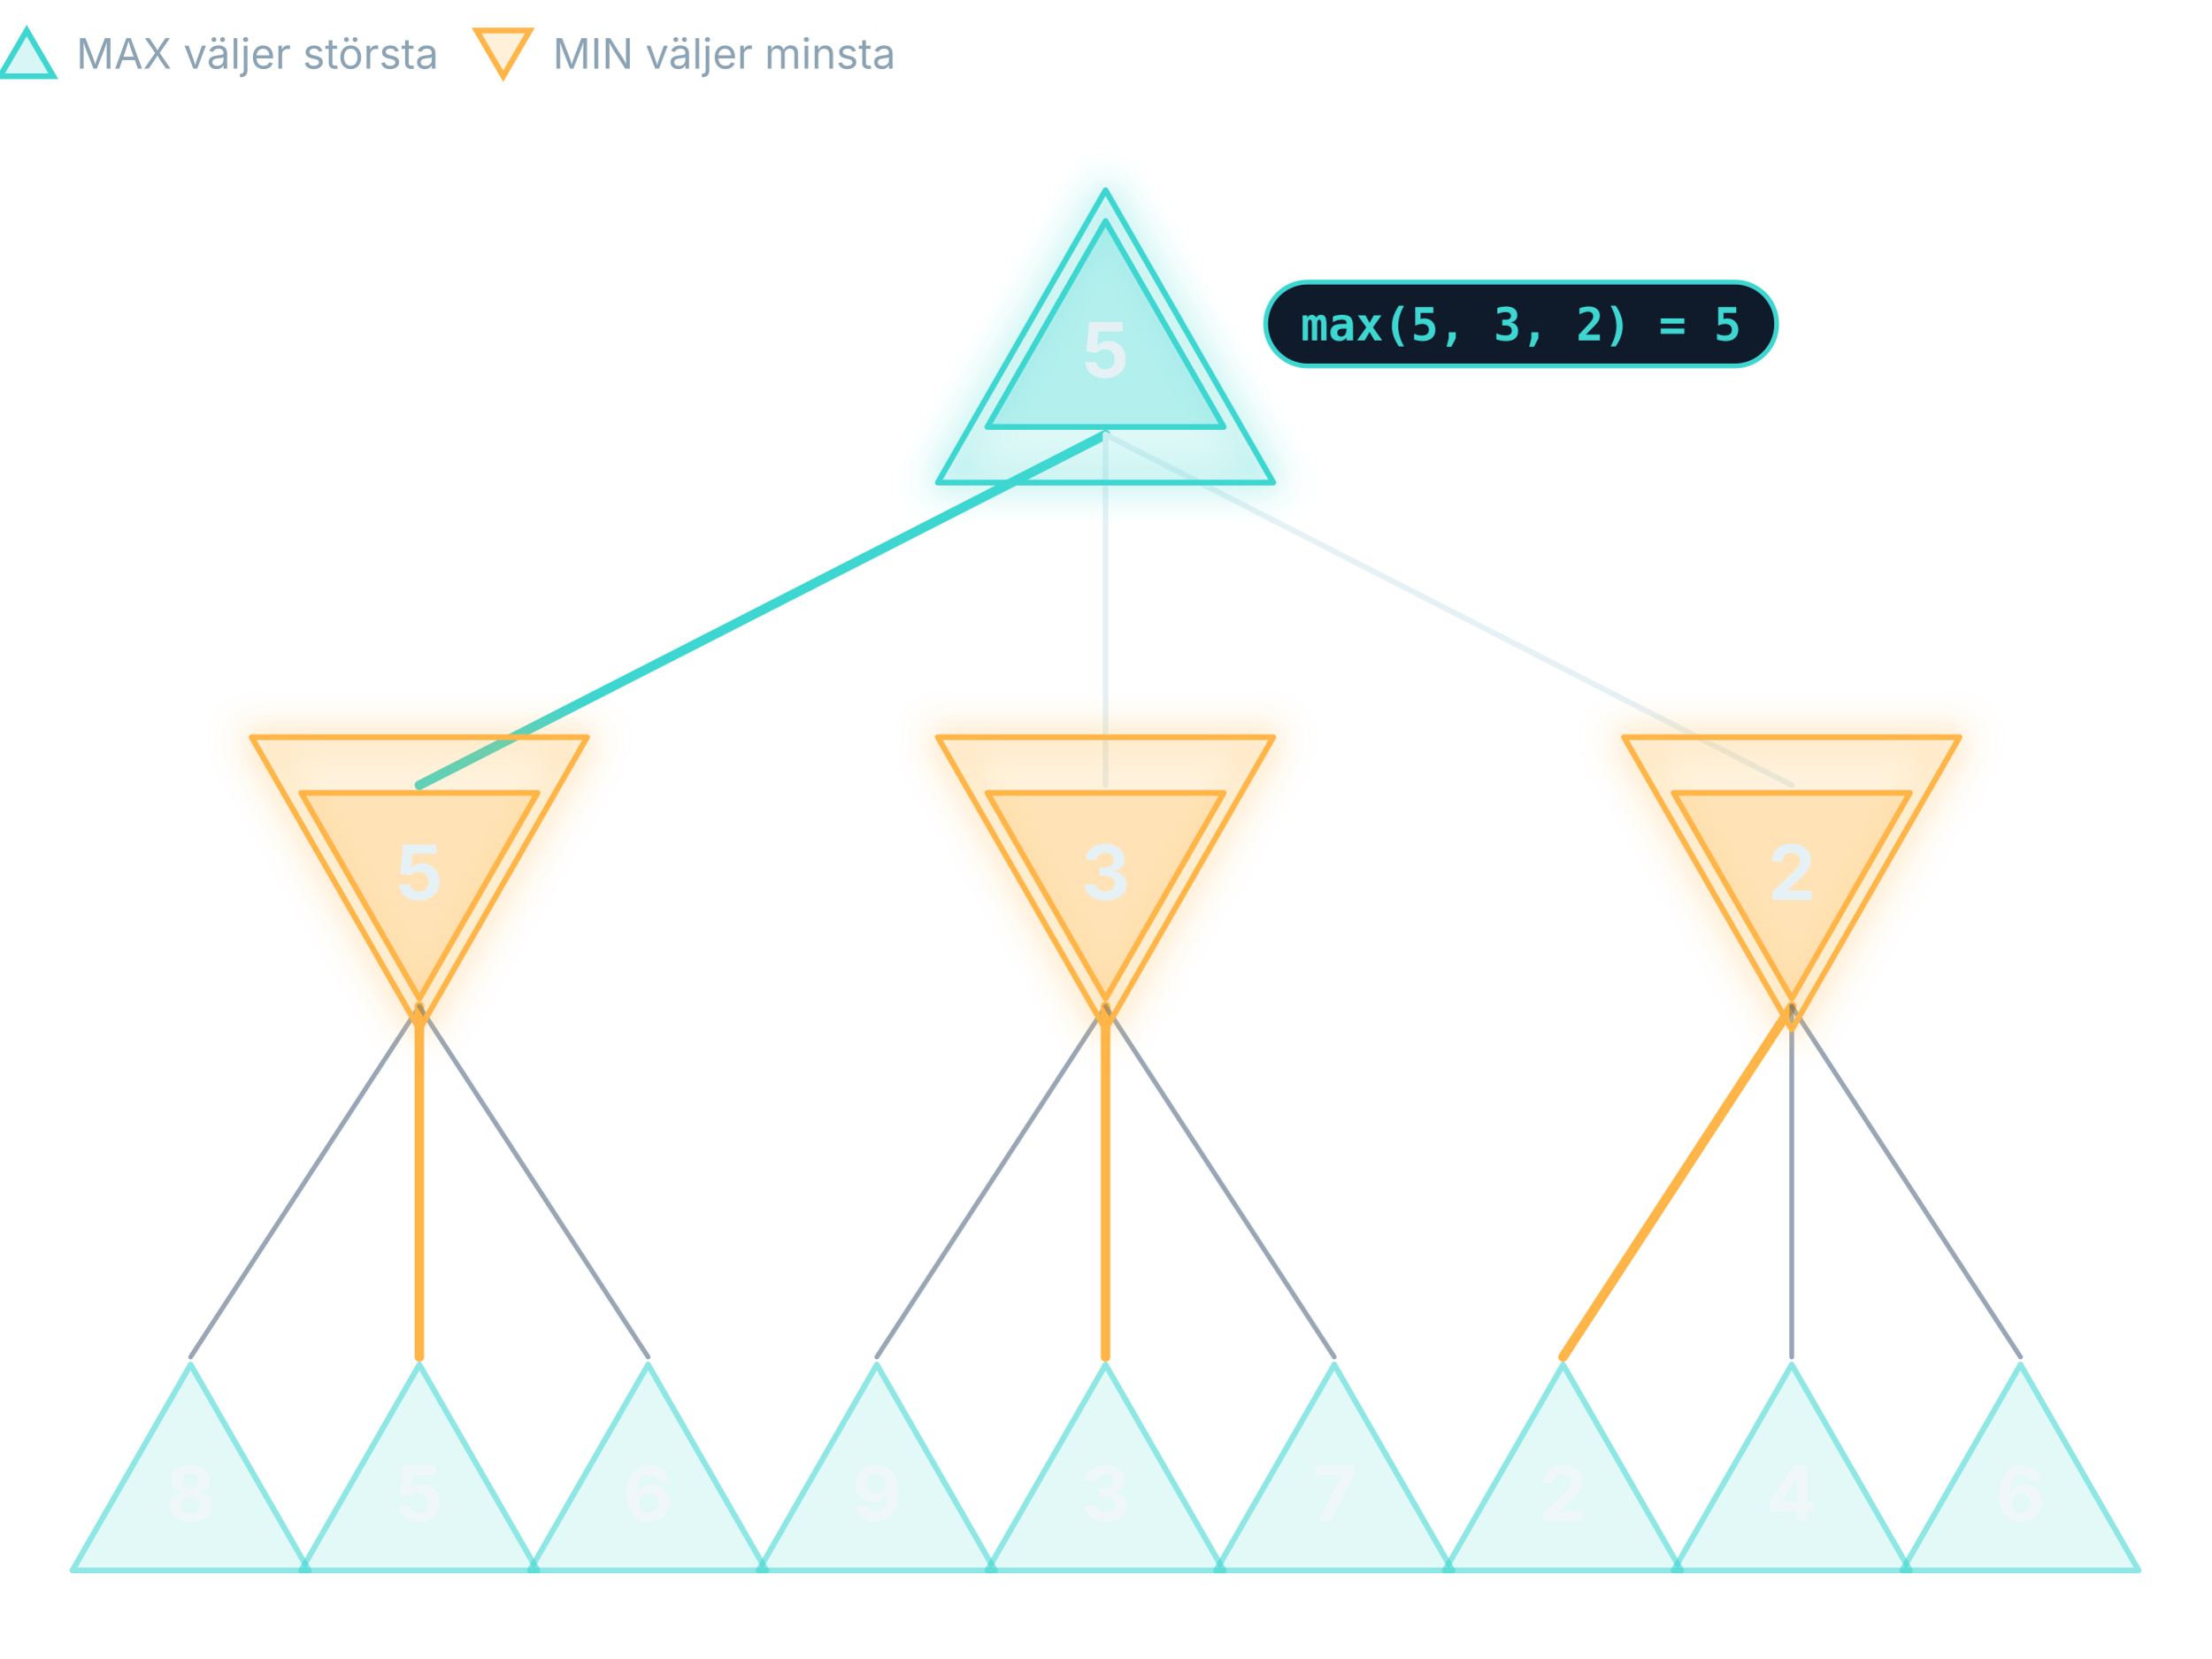
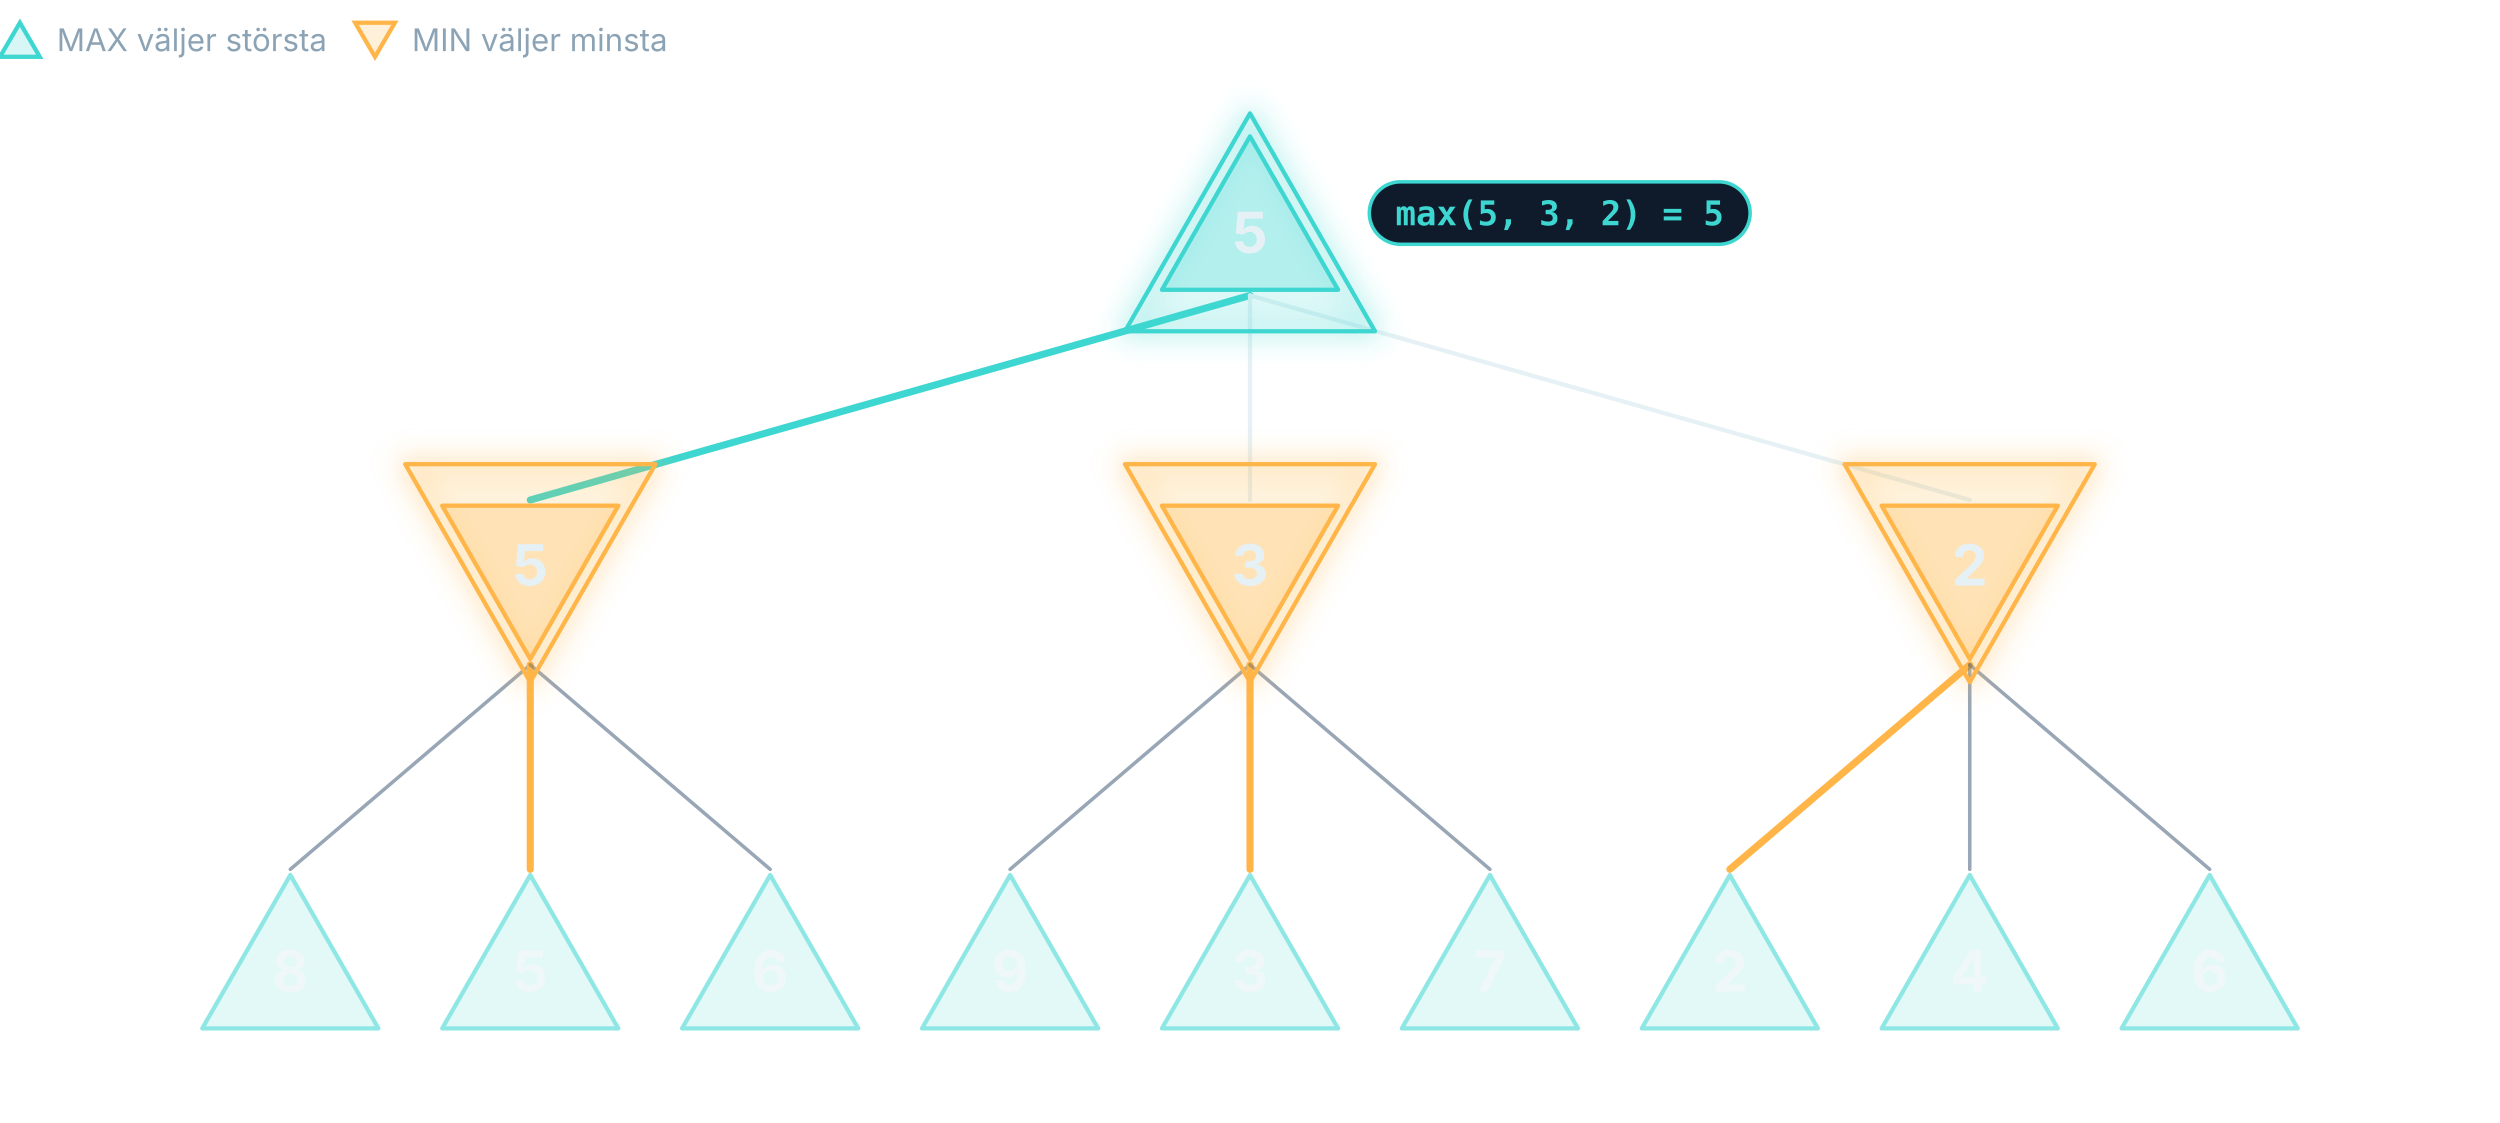
- <svg xmlns="http://www.w3.org/2000/svg" viewBox="0 0 1160 870" width="1160" height="870" role="img">
+ <svg xmlns="http://www.w3.org/2000/svg" viewBox="0 0 1760 790" width="1760" height="790" role="img">
  <defs>
    <filter id="glow" x="-40%" y="-40%" width="180%" height="180%">
      <feGaussianBlur stdDeviation="9" />
    </filter>
    <filter id="soft" x="-20%" y="-20%" width="140%" height="140%">
      <feGaussianBlur stdDeviation="4" />
    </filter>
  </defs>
  <g transform="translate(0,30)">
    <polygon points="14,-14 28,10 0,10" fill="#3DD6D0" fill-opacity=".2" stroke="#3DD6D0" stroke-width="3" />
    <text x="40.0" y="6.0" font-family="'IBM Plex Sans','Segoe UI',Inter,Helvetica,Arial,sans-serif" font-size="22" font-weight="400" fill="#8BA3B4" text-anchor="start">MAX väljer största</text>
    <polygon points="250,-14 278,-14 264,10" fill="#FFB547" fill-opacity=".2" stroke="#FFB547" stroke-width="3" />
    <text x="290.0" y="6.0" font-family="'IBM Plex Sans','Segoe UI',Inter,Helvetica,Arial,sans-serif" font-size="22" font-weight="400" fill="#8BA3B4" text-anchor="start">MIN väljer minsta</text>
  </g>
-   <path data-edge="r0:r00" d="M220.0,528.0L100.0,712.0" stroke="#3B5572" stroke-width="2.5" stroke-linecap="round" fill="none" opacity="0.52" />
-   <path data-edge="r0:r01" d="M220.0,528.0L220.0,712.0" stroke="#FFB547" stroke-width="5" stroke-linecap="round" fill="none" opacity="1" />
-   <path data-edge="r0:r02" d="M220.0,528.0L340.0,712.0" stroke="#3B5572" stroke-width="2.5" stroke-linecap="round" fill="none" opacity="0.52" />
-   <path data-edge="r:r0" d="M580.0,228.0L220.0,412.0" stroke="#3DD6D0" stroke-width="5" stroke-linecap="round" fill="none" opacity="1" />
-   <path data-edge="r1:r10" d="M580.0,528.0L460.0,712.0" stroke="#3B5572" stroke-width="2.5" stroke-linecap="round" fill="none" opacity="0.52" />
-   <path data-edge="r1:r11" d="M580.0,528.0L580.0,712.0" stroke="#FFB547" stroke-width="5" stroke-linecap="round" fill="none" opacity="1" />
-   <path data-edge="r1:r12" d="M580.0,528.0L700.0,712.0" stroke="#3B5572" stroke-width="2.5" stroke-linecap="round" fill="none" opacity="0.52" />
-   <path data-edge="r:r1" d="M580.0,228.0L580.0,412.0" stroke="#E6F1F5" stroke-width="3" stroke-linecap="round" fill="none" opacity="1" />
-   <path data-edge="r2:r20" d="M940.0,528.0L820.0,712.0" stroke="#FFB547" stroke-width="5" stroke-linecap="round" fill="none" opacity="1" />
-   <path data-edge="r2:r21" d="M940.0,528.0L940.0,712.0" stroke="#3B5572" stroke-width="2.5" stroke-linecap="round" fill="none" opacity="0.52" />
-   <path data-edge="r2:r22" d="M940.0,528.0L1060.0,712.0" stroke="#3B5572" stroke-width="2.5" stroke-linecap="round" fill="none" opacity="0.52" />
-   <path data-edge="r:r2" d="M580.0,228.0L940.0,412.0" stroke="#E6F1F5" stroke-width="3" stroke-linecap="round" fill="none" opacity="1" />
-   <polygon points="132.0,386.8 308.0,386.8 220.0,540.2" fill="#FFB547" fill-opacity=".14" stroke="#FFB547" stroke-width="12" stroke-opacity=".28" stroke-linejoin="round" filter="url(#glow)" />
-   <polygon data-focus-node="r0" points="132.0,386.8 308.0,386.8 220.0,540.2" fill="#FFB547" fill-opacity=".05" stroke="#FFB547" stroke-width="3" stroke-linejoin="round" />
-   <polygon points="580.0,99.8 668.0,253.2 492.0,253.2" fill="#3DD6D0" fill-opacity=".14" stroke="#3DD6D0" stroke-width="12" stroke-opacity=".28" stroke-linejoin="round" filter="url(#glow)" />
-   <polygon data-focus-node="r" points="580.0,99.8 668.0,253.2 492.0,253.2" fill="#3DD6D0" fill-opacity=".05" stroke="#3DD6D0" stroke-width="3" stroke-linejoin="round" />
-   <polygon points="852.0,386.8 1028.0,386.8 940.0,540.2" fill="#FFB547" fill-opacity=".14" stroke="#FFB547" stroke-width="12" stroke-opacity=".28" stroke-linejoin="round" filter="url(#glow)" />
-   <polygon data-focus-node="r2" points="852.0,386.8 1028.0,386.8 940.0,540.2" fill="#FFB547" fill-opacity=".05" stroke="#FFB547" stroke-width="3" stroke-linejoin="round" />
-   <polygon points="492.0,386.8 668.0,386.8 580.0,540.2" fill="#FFB547" fill-opacity=".14" stroke="#FFB547" stroke-width="12" stroke-opacity=".28" stroke-linejoin="round" filter="url(#glow)" />
-   <polygon data-focus-node="r1" points="492.0,386.8 668.0,386.8 580.0,540.2" fill="#FFB547" fill-opacity=".05" stroke="#FFB547" stroke-width="3" stroke-linejoin="round" />
+   <path data-edge="r0:r00" d="M373.3,468.0L204.4,612.0" stroke="#3B5572" stroke-width="2.5" stroke-linecap="round" fill="none" opacity="0.52" />
+   <path data-edge="r0:r01" d="M373.3,468.0L373.3,612.0" stroke="#FFB547" stroke-width="5" stroke-linecap="round" fill="none" opacity="1" />
+   <path data-edge="r0:r02" d="M373.3,468.0L542.2,612.0" stroke="#3B5572" stroke-width="2.5" stroke-linecap="round" fill="none" opacity="0.52" />
+   <path data-edge="r:r0" d="M880.0,208.0L373.3,352.0" stroke="#3DD6D0" stroke-width="5" stroke-linecap="round" fill="none" opacity="1" />
+   <path data-edge="r1:r10" d="M880.0,468.0L711.1,612.0" stroke="#3B5572" stroke-width="2.5" stroke-linecap="round" fill="none" opacity="0.52" />
+   <path data-edge="r1:r11" d="M880.0,468.0L880.0,612.0" stroke="#FFB547" stroke-width="5" stroke-linecap="round" fill="none" opacity="1" />
+   <path data-edge="r1:r12" d="M880.0,468.0L1048.9,612.0" stroke="#3B5572" stroke-width="2.5" stroke-linecap="round" fill="none" opacity="0.52" />
+   <path data-edge="r:r1" d="M880.0,208.0L880.0,352.0" stroke="#E6F1F5" stroke-width="3" stroke-linecap="round" fill="none" opacity="1" />
+   <path data-edge="r2:r20" d="M1386.7,468.0L1217.8,612.0" stroke="#FFB547" stroke-width="5" stroke-linecap="round" fill="none" opacity="1" />
+   <path data-edge="r2:r21" d="M1386.7,468.0L1386.7,612.0" stroke="#3B5572" stroke-width="2.5" stroke-linecap="round" fill="none" opacity="0.52" />
+   <path data-edge="r2:r22" d="M1386.7,468.0L1555.6,612.0" stroke="#3B5572" stroke-width="2.5" stroke-linecap="round" fill="none" opacity="0.52" />
+   <path data-edge="r:r2" d="M880.0,208.0L1386.7,352.0" stroke="#E6F1F5" stroke-width="3" stroke-linecap="round" fill="none" opacity="1" />
+   <polygon points="285.3,326.8 461.4,326.8 373.3,480.2" fill="#FFB547" fill-opacity=".14" stroke="#FFB547" stroke-width="12" stroke-opacity=".28" stroke-linejoin="round" filter="url(#glow)" />
+   <polygon data-focus-node="r0" points="285.3,326.8 461.4,326.8 373.3,480.2" fill="#FFB547" fill-opacity=".05" stroke="#FFB547" stroke-width="3" stroke-linejoin="round" />
+   <polygon points="792.0,326.8 968.0,326.8 880.0,480.2" fill="#FFB547" fill-opacity=".14" stroke="#FFB547" stroke-width="12" stroke-opacity=".28" stroke-linejoin="round" filter="url(#glow)" />
+   <polygon data-focus-node="r1" points="792.0,326.8 968.0,326.8 880.0,480.2" fill="#FFB547" fill-opacity=".05" stroke="#FFB547" stroke-width="3" stroke-linejoin="round" />
+   <polygon points="1298.6,326.8 1474.7,326.8 1386.7,480.2" fill="#FFB547" fill-opacity=".14" stroke="#FFB547" stroke-width="12" stroke-opacity=".28" stroke-linejoin="round" filter="url(#glow)" />
+   <polygon data-focus-node="r2" points="1298.6,326.8 1474.7,326.8 1386.7,480.2" fill="#FFB547" fill-opacity=".05" stroke="#FFB547" stroke-width="3" stroke-linejoin="round" />
+   <polygon points="880.0,79.8 968.0,233.2 792.0,233.2" fill="#3DD6D0" fill-opacity=".14" stroke="#3DD6D0" stroke-width="12" stroke-opacity=".28" stroke-linejoin="round" filter="url(#glow)" />
+   <polygon data-focus-node="r" points="880.0,79.8 968.0,233.2 792.0,233.2" fill="#3DD6D0" fill-opacity=".05" stroke="#3DD6D0" stroke-width="3" stroke-linejoin="round" />
  <g data-node="r00" opacity="0.58">
-     <polygon points="100.0,716.0 162.0,824.0 38.0,824.0" fill="#3DD6D0" fill-opacity="0.26" stroke="#3DD6D0" stroke-width="3" stroke-linejoin="round" />
-     <text x="100.0" y="798.1" font-family="'IBM Plex Sans','Segoe UI',Inter,Helvetica,Arial,sans-serif" font-size="40.0" font-weight="700" fill="#E6F1F5" text-anchor="middle">8</text>
+     <polygon points="204.4,616.0 266.4,724.0 142.4,724.0" fill="#3DD6D0" fill-opacity="0.26" stroke="#3DD6D0" stroke-width="3" stroke-linejoin="round" />
+     <text x="204.4" y="698.1" font-family="'IBM Plex Sans','Segoe UI',Inter,Helvetica,Arial,sans-serif" font-size="40.0" font-weight="700" fill="#E6F1F5" text-anchor="middle">8</text>
  </g>
  <g data-node="r01" opacity="0.58">
-     <polygon points="220.0,716.0 282.0,824.0 158.0,824.0" fill="#3DD6D0" fill-opacity="0.26" stroke="#3DD6D0" stroke-width="3" stroke-linejoin="round" />
-     <text x="220.0" y="798.1" font-family="'IBM Plex Sans','Segoe UI',Inter,Helvetica,Arial,sans-serif" font-size="40.0" font-weight="700" fill="#E6F1F5" text-anchor="middle">5</text>
+     <polygon points="373.3,616.0 435.3,724.0 311.3,724.0" fill="#3DD6D0" fill-opacity="0.26" stroke="#3DD6D0" stroke-width="3" stroke-linejoin="round" />
+     <text x="373.3" y="698.1" font-family="'IBM Plex Sans','Segoe UI',Inter,Helvetica,Arial,sans-serif" font-size="40.0" font-weight="700" fill="#E6F1F5" text-anchor="middle">5</text>
  </g>
  <g data-node="r02" opacity="0.58">
-     <polygon points="340.0,716.0 402.0,824.0 278.0,824.0" fill="#3DD6D0" fill-opacity="0.26" stroke="#3DD6D0" stroke-width="3" stroke-linejoin="round" />
-     <text x="340.0" y="798.1" font-family="'IBM Plex Sans','Segoe UI',Inter,Helvetica,Arial,sans-serif" font-size="40.0" font-weight="700" fill="#E6F1F5" text-anchor="middle">6</text>
+     <polygon points="542.2,616.0 604.2,724.0 480.2,724.0" fill="#3DD6D0" fill-opacity="0.26" stroke="#3DD6D0" stroke-width="3" stroke-linejoin="round" />
+     <text x="542.2" y="698.1" font-family="'IBM Plex Sans','Segoe UI',Inter,Helvetica,Arial,sans-serif" font-size="40.0" font-weight="700" fill="#E6F1F5" text-anchor="middle">6</text>
  </g>
  <g data-node="r0" opacity="1">
-     <polygon points="158.0,416.0 282.0,416.0 220.0,524.0" fill="#FFB547" fill-opacity="0.26" stroke="#FFB547" stroke-width="3" stroke-linejoin="round" />
-     <text x="220.0" y="472.2" font-family="'IBM Plex Sans','Segoe UI',Inter,Helvetica,Arial,sans-serif" font-size="40.0" font-weight="700" fill="#E6F1F5" text-anchor="middle">5</text>
+     <polygon points="311.3,356.0 435.3,356.0 373.3,464.0" fill="#FFB547" fill-opacity="0.26" stroke="#FFB547" stroke-width="3" stroke-linejoin="round" />
+     <text x="373.3" y="412.2" font-family="'IBM Plex Sans','Segoe UI',Inter,Helvetica,Arial,sans-serif" font-size="40.0" font-weight="700" fill="#E6F1F5" text-anchor="middle">5</text>
  </g>
  <g data-node="r10" opacity="0.58">
-     <polygon points="460.0,716.0 522.0,824.0 398.0,824.0" fill="#3DD6D0" fill-opacity="0.26" stroke="#3DD6D0" stroke-width="3" stroke-linejoin="round" />
-     <text x="460.0" y="798.1" font-family="'IBM Plex Sans','Segoe UI',Inter,Helvetica,Arial,sans-serif" font-size="40.0" font-weight="700" fill="#E6F1F5" text-anchor="middle">9</text>
+     <polygon points="711.1,616.0 773.1,724.0 649.1,724.0" fill="#3DD6D0" fill-opacity="0.26" stroke="#3DD6D0" stroke-width="3" stroke-linejoin="round" />
+     <text x="711.1" y="698.1" font-family="'IBM Plex Sans','Segoe UI',Inter,Helvetica,Arial,sans-serif" font-size="40.0" font-weight="700" fill="#E6F1F5" text-anchor="middle">9</text>
  </g>
  <g data-node="r11" opacity="0.58">
-     <polygon points="580.0,716.0 642.0,824.0 518.0,824.0" fill="#3DD6D0" fill-opacity="0.26" stroke="#3DD6D0" stroke-width="3" stroke-linejoin="round" />
-     <text x="580.0" y="798.1" font-family="'IBM Plex Sans','Segoe UI',Inter,Helvetica,Arial,sans-serif" font-size="40.0" font-weight="700" fill="#E6F1F5" text-anchor="middle">3</text>
+     <polygon points="880.0,616.0 942.0,724.0 818.0,724.0" fill="#3DD6D0" fill-opacity="0.26" stroke="#3DD6D0" stroke-width="3" stroke-linejoin="round" />
+     <text x="880.0" y="698.1" font-family="'IBM Plex Sans','Segoe UI',Inter,Helvetica,Arial,sans-serif" font-size="40.0" font-weight="700" fill="#E6F1F5" text-anchor="middle">3</text>
  </g>
  <g data-node="r12" opacity="0.58">
-     <polygon points="700.0,716.0 762.0,824.0 638.0,824.0" fill="#3DD6D0" fill-opacity="0.26" stroke="#3DD6D0" stroke-width="3" stroke-linejoin="round" />
-     <text x="700.0" y="798.1" font-family="'IBM Plex Sans','Segoe UI',Inter,Helvetica,Arial,sans-serif" font-size="40.0" font-weight="700" fill="#E6F1F5" text-anchor="middle">7</text>
+     <polygon points="1048.9,616.0 1110.9,724.0 986.9,724.0" fill="#3DD6D0" fill-opacity="0.26" stroke="#3DD6D0" stroke-width="3" stroke-linejoin="round" />
+     <text x="1048.9" y="698.1" font-family="'IBM Plex Sans','Segoe UI',Inter,Helvetica,Arial,sans-serif" font-size="40.0" font-weight="700" fill="#E6F1F5" text-anchor="middle">7</text>
  </g>
  <g data-node="r1" opacity="1">
-     <polygon points="518.0,416.0 642.0,416.0 580.0,524.0" fill="#FFB547" fill-opacity="0.26" stroke="#FFB547" stroke-width="3" stroke-linejoin="round" />
-     <text x="580.0" y="472.2" font-family="'IBM Plex Sans','Segoe UI',Inter,Helvetica,Arial,sans-serif" font-size="40.0" font-weight="700" fill="#E6F1F5" text-anchor="middle">3</text>
+     <polygon points="818.0,356.0 942.0,356.0 880.0,464.0" fill="#FFB547" fill-opacity="0.26" stroke="#FFB547" stroke-width="3" stroke-linejoin="round" />
+     <text x="880.0" y="412.2" font-family="'IBM Plex Sans','Segoe UI',Inter,Helvetica,Arial,sans-serif" font-size="40.0" font-weight="700" fill="#E6F1F5" text-anchor="middle">3</text>
  </g>
  <g data-node="r20" opacity="0.58">
-     <polygon points="820.0,716.0 882.0,824.0 758.0,824.0" fill="#3DD6D0" fill-opacity="0.26" stroke="#3DD6D0" stroke-width="3" stroke-linejoin="round" />
-     <text x="820.0" y="798.1" font-family="'IBM Plex Sans','Segoe UI',Inter,Helvetica,Arial,sans-serif" font-size="40.0" font-weight="700" fill="#E6F1F5" text-anchor="middle">2</text>
+     <polygon points="1217.8,616.0 1279.8,724.0 1155.8,724.0" fill="#3DD6D0" fill-opacity="0.26" stroke="#3DD6D0" stroke-width="3" stroke-linejoin="round" />
+     <text x="1217.8" y="698.1" font-family="'IBM Plex Sans','Segoe UI',Inter,Helvetica,Arial,sans-serif" font-size="40.0" font-weight="700" fill="#E6F1F5" text-anchor="middle">2</text>
  </g>
  <g data-node="r21" opacity="0.58">
-     <polygon points="940.0,716.0 1002.0,824.0 878.0,824.0" fill="#3DD6D0" fill-opacity="0.26" stroke="#3DD6D0" stroke-width="3" stroke-linejoin="round" />
-     <text x="940.0" y="798.1" font-family="'IBM Plex Sans','Segoe UI',Inter,Helvetica,Arial,sans-serif" font-size="40.0" font-weight="700" fill="#E6F1F5" text-anchor="middle">4</text>
+     <polygon points="1386.7,616.0 1448.7,724.0 1324.7,724.0" fill="#3DD6D0" fill-opacity="0.26" stroke="#3DD6D0" stroke-width="3" stroke-linejoin="round" />
+     <text x="1386.7" y="698.1" font-family="'IBM Plex Sans','Segoe UI',Inter,Helvetica,Arial,sans-serif" font-size="40.0" font-weight="700" fill="#E6F1F5" text-anchor="middle">4</text>
  </g>
  <g data-node="r22" opacity="0.58">
-     <polygon points="1060.0,716.0 1122.0,824.0 998.0,824.0" fill="#3DD6D0" fill-opacity="0.26" stroke="#3DD6D0" stroke-width="3" stroke-linejoin="round" />
-     <text x="1060.0" y="798.1" font-family="'IBM Plex Sans','Segoe UI',Inter,Helvetica,Arial,sans-serif" font-size="40.0" font-weight="700" fill="#E6F1F5" text-anchor="middle">6</text>
+     <polygon points="1555.6,616.0 1617.6,724.0 1493.6,724.0" fill="#3DD6D0" fill-opacity="0.26" stroke="#3DD6D0" stroke-width="3" stroke-linejoin="round" />
+     <text x="1555.6" y="698.1" font-family="'IBM Plex Sans','Segoe UI',Inter,Helvetica,Arial,sans-serif" font-size="40.0" font-weight="700" fill="#E6F1F5" text-anchor="middle">6</text>
  </g>
  <g data-node="r2" opacity="1">
-     <polygon points="878.0,416.0 1002.0,416.0 940.0,524.0" fill="#FFB547" fill-opacity="0.26" stroke="#FFB547" stroke-width="3" stroke-linejoin="round" />
-     <text x="940.0" y="472.2" font-family="'IBM Plex Sans','Segoe UI',Inter,Helvetica,Arial,sans-serif" font-size="40.0" font-weight="700" fill="#E6F1F5" text-anchor="middle">2</text>
+     <polygon points="1324.7,356.0 1448.7,356.0 1386.7,464.0" fill="#FFB547" fill-opacity="0.26" stroke="#FFB547" stroke-width="3" stroke-linejoin="round" />
+     <text x="1386.7" y="412.2" font-family="'IBM Plex Sans','Segoe UI',Inter,Helvetica,Arial,sans-serif" font-size="40.0" font-weight="700" fill="#E6F1F5" text-anchor="middle">2</text>
  </g>
  <g data-node="r" opacity="1">
-     <polygon points="580.0,116.0 642.0,224.0 518.0,224.0" fill="#3DD6D0" fill-opacity="0.26" stroke="#3DD6D0" stroke-width="3" stroke-linejoin="round" />
-     <text x="580.0" y="198.1" font-family="'IBM Plex Sans','Segoe UI',Inter,Helvetica,Arial,sans-serif" font-size="40.0" font-weight="700" fill="#E6F1F5" text-anchor="middle">5</text>
+     <polygon points="880.0,96.0 942.0,204.0 818.0,204.0" fill="#3DD6D0" fill-opacity="0.26" stroke="#3DD6D0" stroke-width="3" stroke-linejoin="round" />
+     <text x="880.0" y="178.1" font-family="'IBM Plex Sans','Segoe UI',Inter,Helvetica,Arial,sans-serif" font-size="40.0" font-weight="700" fill="#E6F1F5" text-anchor="middle">5</text>
  </g>
-   <rect x="664.0" y="148.0" width="268.1" height="44.0" rx="22.0" fill="#0F1A2B" stroke="#3DD6D0" stroke-width="2.5" />
-   <text x="798.0" y="178.6" font-family="'IBM Plex Mono','SFMono-Regular',Menlo,Consolas,monospace" font-size="24" font-weight="600" fill="#3DD6D0" text-anchor="middle">max(5, 3, 2) = 5</text>
+   <rect x="964.0" y="128.0" width="268.1" height="44.0" rx="22.0" fill="#0F1A2B" stroke="#3DD6D0" stroke-width="2.5" />
+   <text x="1098.0" y="158.6" font-family="'IBM Plex Mono','SFMono-Regular',Menlo,Consolas,monospace" font-size="24" font-weight="600" fill="#3DD6D0" text-anchor="middle">max(5, 3, 2) = 5</text>
</svg>
